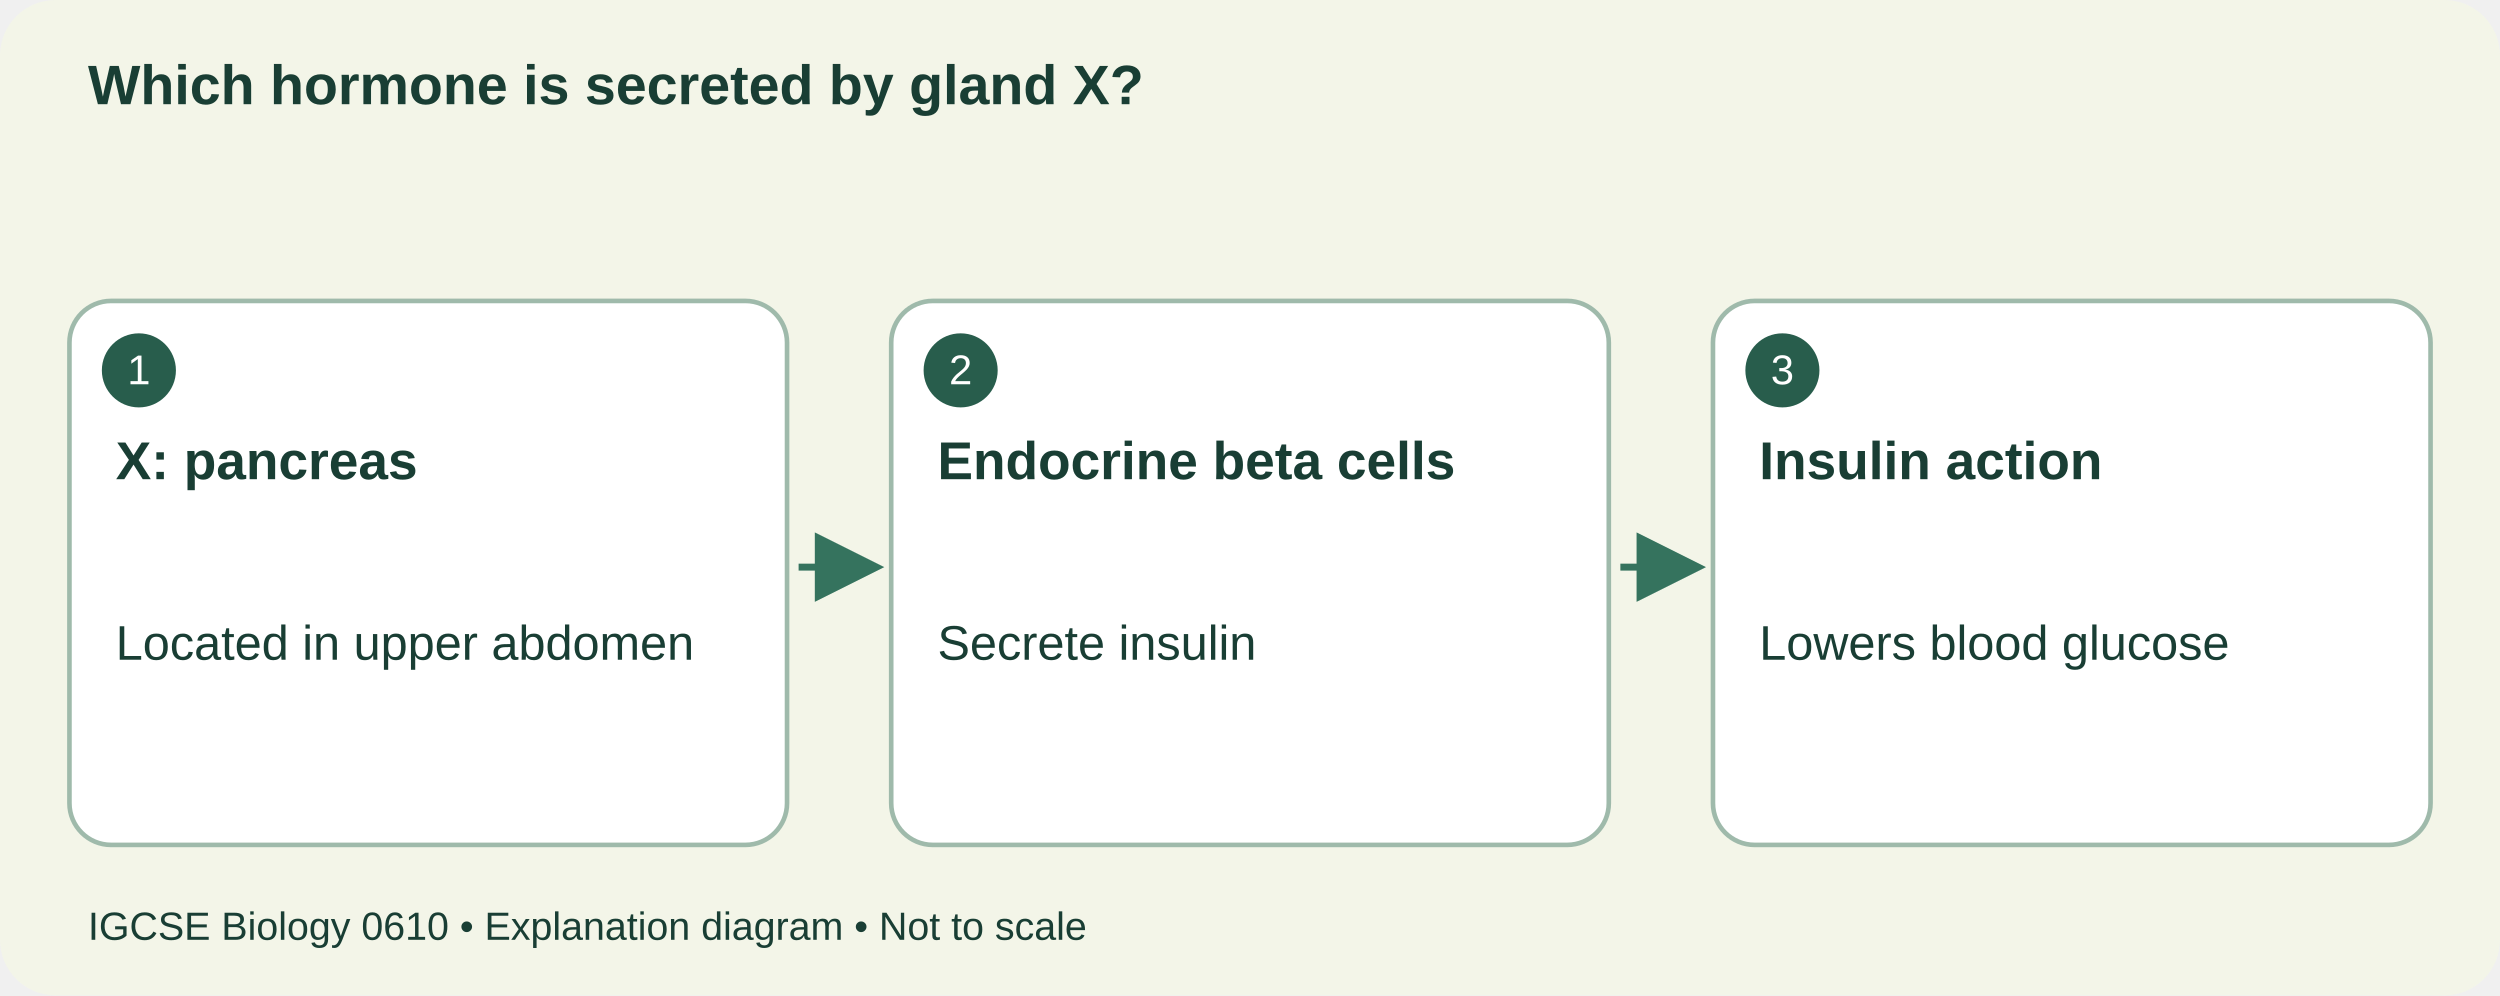
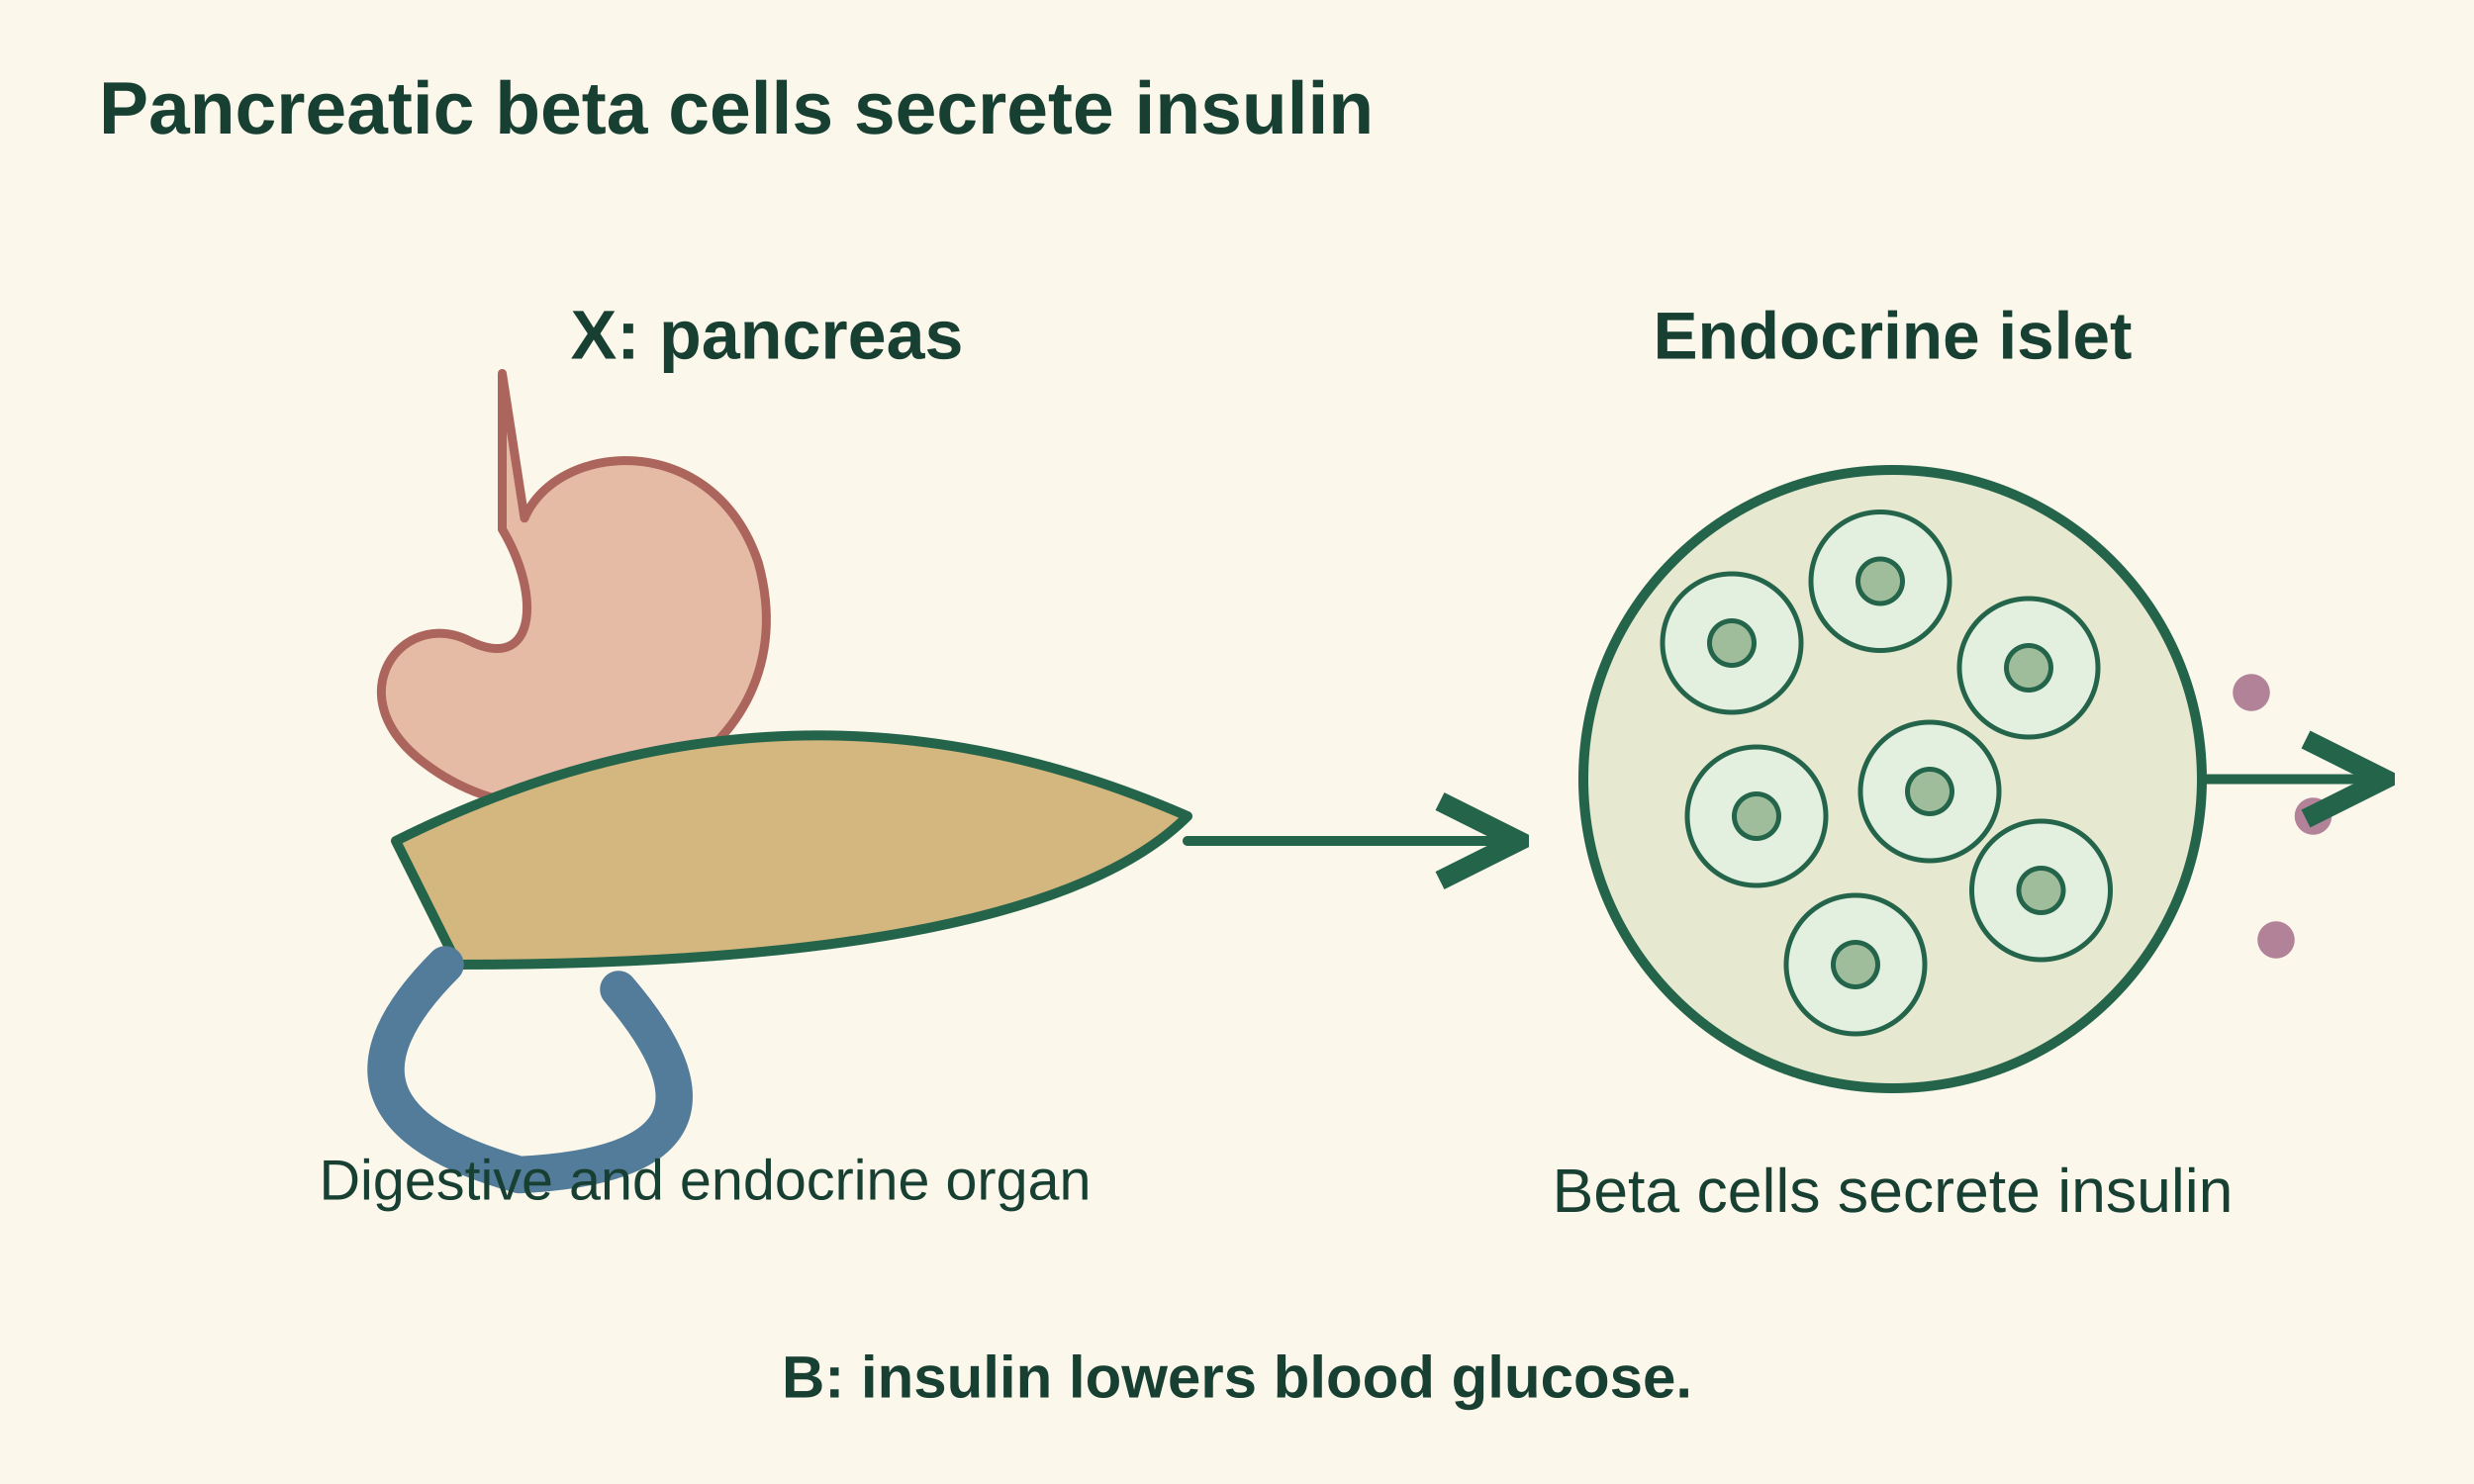
- <svg xmlns="http://www.w3.org/2000/svg" width="1080" height="430" viewBox="0 0 1080 430" role="img" aria-labelledby="title desc">
+ <svg xmlns="http://www.w3.org/2000/svg" width="1000" height="600" viewBox="0 0 1000 600" role="img" aria-labelledby="title desc">
  <defs>
    <marker id="arrow" markerWidth="10" markerHeight="10" refX="8" refY="5" orient="auto">
-       <path d="M0 0 L10 5 L0 10 Z" fill="#35735e" />
+       <path d="M1 1 L9 5 L1 9" fill="none" stroke="#24644b" stroke-width="2" />
    </marker>
  </defs>
-   <rect width="1080" height="430" rx="24" fill="#f3f5e8" />
-   <g font-family="Arial, sans-serif" fill="#193e34">
-     <text x="38" y="45" font-size="24" font-weight="700">Which hormone is secreted by gland X?</text>
-     <rect x="30" y="130" width="310" height="235" rx="18" fill="#fff" stroke="#9fbaab" stroke-width="2" />
-     <circle cx="60" cy="160" r="16" fill="#285d4c" />
-     <text x="60" y="166" text-anchor="middle" font-size="18" fill="white">1</text>
-     <text x="50" y="207" font-size="23" font-weight="700">X: pancreas</text>
-     <text x="50" y="285" font-size="21" font-weight="400">Located in upper abdomen</text>
-     <path d="M345 245 H376" fill="none" stroke="#35735e" stroke-width="3" marker-end="url(#arrow)" />
-     <rect x="385" y="130" width="310" height="235" rx="18" fill="#fff" stroke="#9fbaab" stroke-width="2" />
-     <circle cx="415" cy="160" r="16" fill="#285d4c" />
-     <text x="415" y="166" text-anchor="middle" font-size="18" fill="white">2</text>
-     <text x="405" y="207" font-size="23" font-weight="700">Endocrine beta cells</text>
-     <text x="405" y="285" font-size="21" font-weight="400">Secrete insulin</text>
-     <path d="M700 245 H731" fill="none" stroke="#35735e" stroke-width="3" marker-end="url(#arrow)" />
-     <rect x="740" y="130" width="310" height="235" rx="18" fill="#fff" stroke="#9fbaab" stroke-width="2" />
-     <circle cx="770" cy="160" r="16" fill="#285d4c" />
-     <text x="770" y="166" text-anchor="middle" font-size="18" fill="white">3</text>
-     <text x="760" y="207" font-size="23" font-weight="700">Insulin action</text>
-     <text x="760" y="285" font-size="21" font-weight="400">Lowers blood glucose</text>
-     <text x="38" y="406" font-size="17" font-weight="400">IGCSE Biology 0610 • Explanation diagram • Not to scale</text>
+   <rect width="1000" height="600" fill="#fbf8eb" />
+   <g font-family="Arial, sans-serif" stroke-linecap="round" stroke-linejoin="round">
+     <text x="40" y="54" font-size="30" text-anchor="start" fill="#173f32" font-weight="bold">Pancreatic beta cells secrete insulin</text>
+     <g transform="translate(230 250) scale(0.9)">
+       <path d="M-30 -110 L-20 -45 C-5 -80 65 -85 85 -25 C110 65 0 115 -65 65 C-105 35 -75 -5 -45 10 C-15 25 -12 -10 -30 -40 Z" fill="#e5bba5" stroke="#ac655c" stroke-width="4" stroke-linecap="round" stroke-linejoin="round" />
+     </g>
+     <path d="M160 340 Q320 260 480 330 Q420 390 185 390 Z" fill="#d3b77e" stroke="#24644b" stroke-width="4" stroke-linecap="round" stroke-linejoin="round" />
+     <path d="M180 390 Q120 450 210 475 Q310 470 250 400" fill="none" stroke="#537c9a" stroke-width="15" stroke-linecap="round" stroke-linejoin="round" />
+     <text x="310" y="145" font-size="28" text-anchor="middle" fill="#173f32" font-weight="bold">X: pancreas</text>
+     <path d="M480 340 L610 340" fill="none" stroke="#24644b" stroke-width="4" marker-end="url(#arrow)" />
+     <circle cx="765" cy="315" r="125" fill="#e6e8cf" stroke="#24644b" stroke-width="4" />
+     <circle cx="700" cy="260" r="28" fill="#e4f0df" stroke="#24644b" stroke-width="2" />
+     <circle cx="700" cy="260" r="9" fill="#9fbd9b" stroke="#24644b" stroke-width="2" />
+     <circle cx="760" cy="235" r="28" fill="#e4f0df" stroke="#24644b" stroke-width="2" />
+     <circle cx="760" cy="235" r="9" fill="#9fbd9b" stroke="#24644b" stroke-width="2" />
+     <circle cx="820" cy="270" r="28" fill="#e4f0df" stroke="#24644b" stroke-width="2" />
+     <circle cx="820" cy="270" r="9" fill="#9fbd9b" stroke="#24644b" stroke-width="2" />
+     <circle cx="710" cy="330" r="28" fill="#e4f0df" stroke="#24644b" stroke-width="2" />
+     <circle cx="710" cy="330" r="9" fill="#9fbd9b" stroke="#24644b" stroke-width="2" />
+     <circle cx="780" cy="320" r="28" fill="#e4f0df" stroke="#24644b" stroke-width="2" />
+     <circle cx="780" cy="320" r="9" fill="#9fbd9b" stroke="#24644b" stroke-width="2" />
+     <circle cx="825" cy="360" r="28" fill="#e4f0df" stroke="#24644b" stroke-width="2" />
+     <circle cx="825" cy="360" r="9" fill="#9fbd9b" stroke="#24644b" stroke-width="2" />
+     <circle cx="750" cy="390" r="28" fill="#e4f0df" stroke="#24644b" stroke-width="2" />
+     <circle cx="750" cy="390" r="9" fill="#9fbd9b" stroke="#24644b" stroke-width="2" />
+     <text x="765" y="145" font-size="27" text-anchor="middle" fill="#173f32" font-weight="bold">Endocrine islet</text>
+     <text x="765" y="490" font-size="25" text-anchor="middle" fill="#173f32">Beta cells secrete insulin</text>
+     <circle cx="910" cy="280" r="7" fill="#b28298" stroke="#b28298" stroke-width="1" />
+     <circle cx="935" cy="330" r="7" fill="#b28298" stroke="#b28298" stroke-width="1" />
+     <circle cx="920" cy="380" r="7" fill="#b28298" stroke="#b28298" stroke-width="1" />
+     <path d="M890 315 L960 315" fill="none" stroke="#24644b" stroke-width="4" marker-end="url(#arrow)" />
+     <text x="285" y="485" font-size="23" text-anchor="middle" fill="#173f32">Digestive and endocrine organ</text>
+     <text x="500" y="565" font-size="24" text-anchor="middle" fill="#173f32" font-weight="bold">B: insulin lowers blood glucose.</text>
  </g>
</svg>
